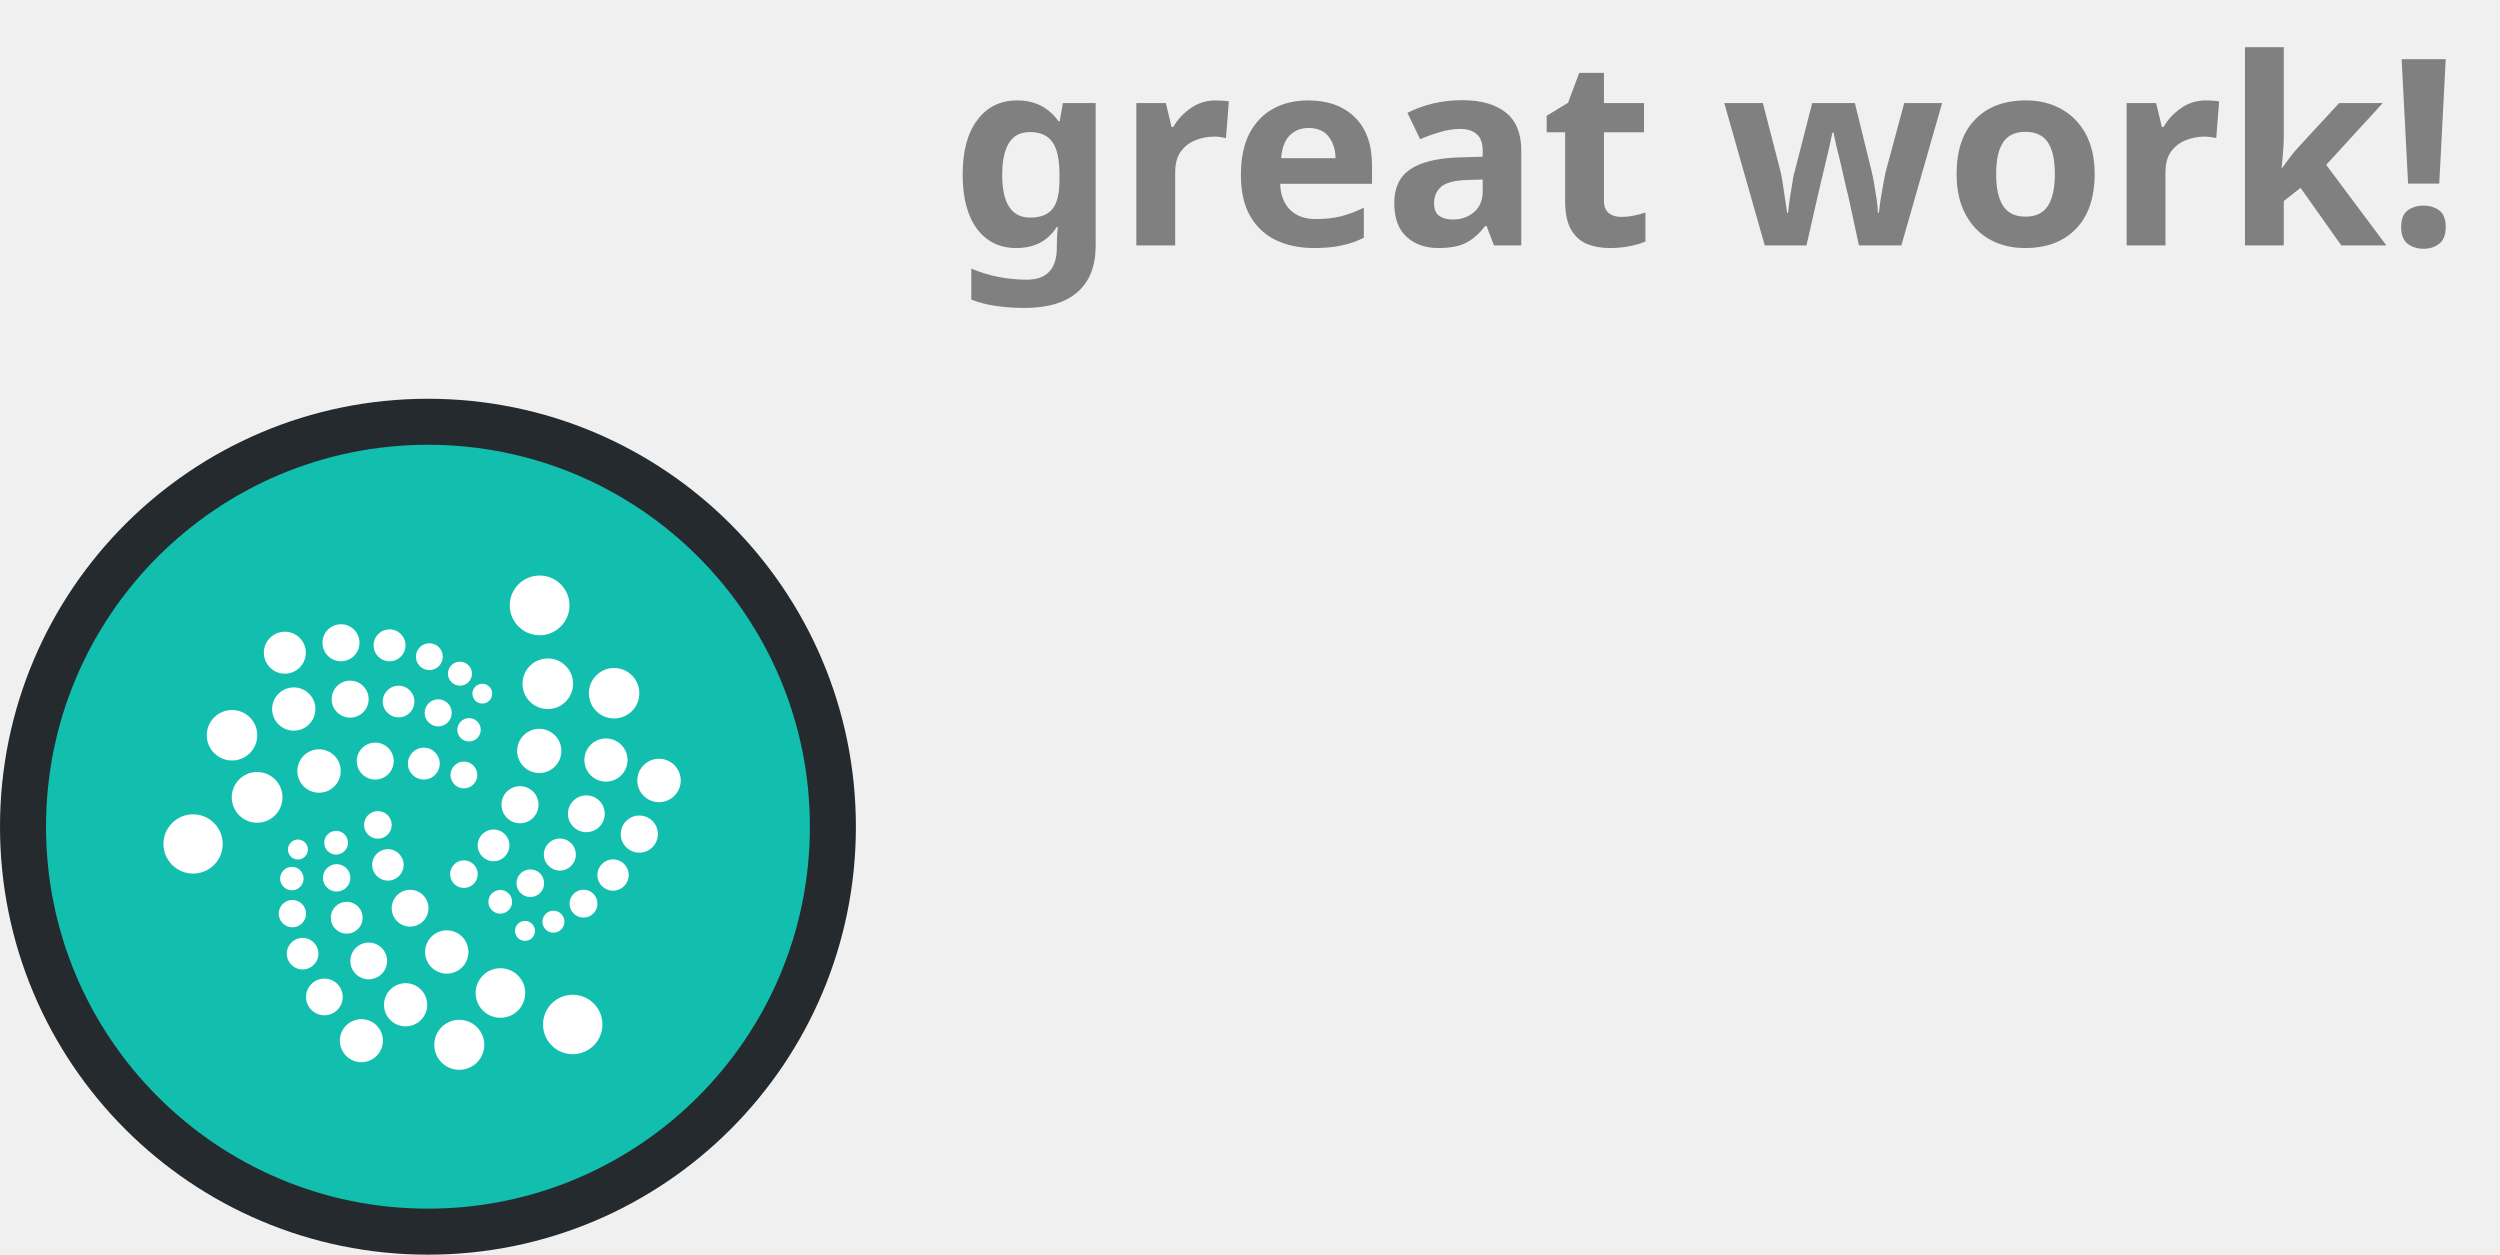
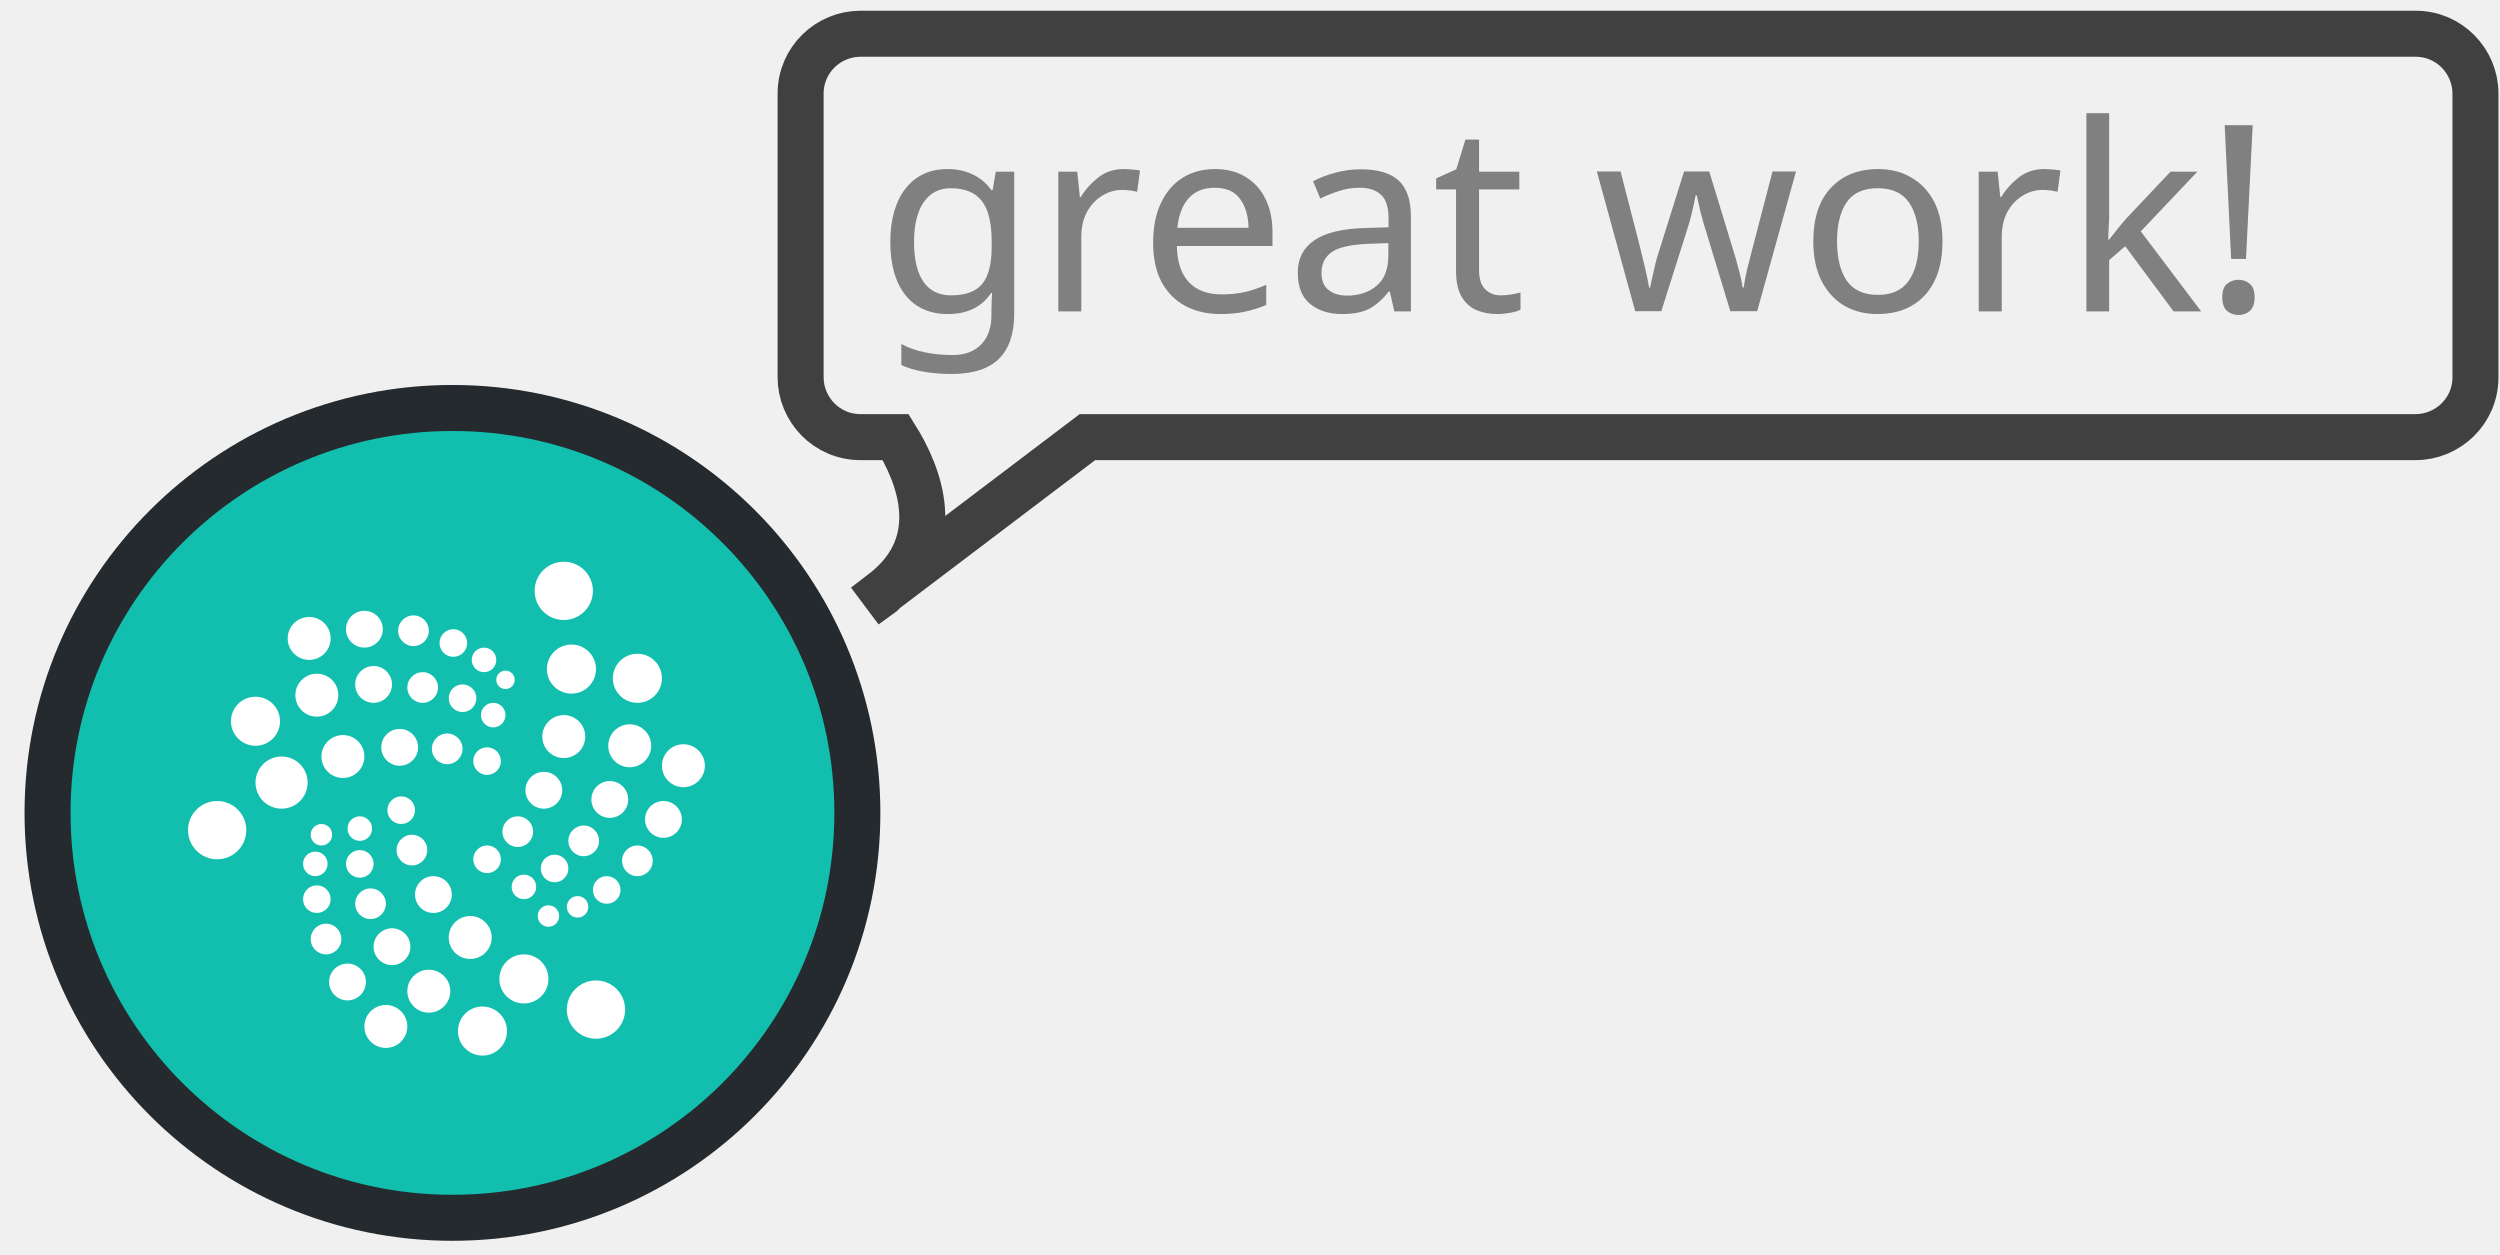
- <svg xmlns="http://www.w3.org/2000/svg" viewBox="0 0 163 81.804">
-   <defs>
-     <style>.a{fill:#12bfae;stroke:#252a2e;stroke-width:3px;}.b{fill:#fff;}.c{fill:gray;font-size:17px;font-family:Montserrat-SemiBold, Montserrat;font-weight:600;}</style>
-   </defs>
-   <g transform="translate(1.5 27.5)">
-     <circle class="a" cx="26.402" cy="26.402" r="26.402" />
-     <g transform="translate(9.158 10.025)">
-       <circle class="b" cx="1.947" cy="1.947" r="1.947" transform="translate(22.579)" />
-       <circle class="b" cx="1.649" cy="1.649" r="1.649" transform="translate(23.409 5.407)" />
-       <circle class="b" cx="1.645" cy="1.645" r="1.645" transform="translate(27.736 6.029)" />
-       <circle class="b" cx="1.407" cy="1.407" r="1.407" transform="translate(27.444 10.623)" />
-       <circle class="b" cx="1.416" cy="1.416" r="1.416" transform="translate(30.894 11.946)" />
-       <circle class="b" cx="1.441" cy="1.441" r="1.441" transform="translate(23.061 9.994)" />
-       <circle class="b" cx="1.209" cy="1.209" r="1.209" transform="translate(22.037 13.734)" />
-       <circle class="b" cx="1.2" cy="1.2" r="1.2" transform="translate(26.372 14.334)" />
-       <circle class="b" cx="1.21" cy="1.21" r="1.21" transform="translate(29.816 15.648)" />
-       <circle class="b" cx="1.021" cy="1.021" r="1.021" transform="translate(28.292 18.507)" />
-       <circle class="b" cx="1.043" cy="1.043" r="1.043" transform="translate(24.802 17.149)" />
-       <circle class="b" cx="1.034" cy="1.034" r="1.034" transform="translate(20.487 16.559)" />
-       <circle class="b" cx="0.901" cy="0.901" r="0.901" transform="translate(23.018 19.16)" />
-       <circle class="b" cx="0.909" cy="0.909" r="0.909" transform="translate(26.477 20.483)" />
-       <circle class="b" cx="0.716" cy="0.716" r="0.716" transform="translate(24.71 21.853)" />
-       <circle class="b" cx="0.651" cy="0.651" r="0.651" transform="translate(22.921 22.518)" />
-       <circle class="b" cx="0.773" cy="0.773" r="0.773" transform="translate(21.186 20.5)" />
-       <circle class="b" cx="0.899" cy="0.899" r="0.899" transform="translate(18.69 18.57)" />
-       <circle class="b" cx="1.937" cy="1.937" r="1.937" transform="translate(24.747 27.334)" />
-       <circle class="b" cx="1.616" cy="1.616" r="1.616" transform="translate(20.354 25.603)" />
-       <circle class="b" cx="1.63" cy="1.63" r="1.63" transform="translate(17.657 28.967)" />
-       <circle class="b" cx="1.412" cy="1.412" r="1.412" transform="translate(17.059 23.133)" />
-       <circle class="b" cx="1.408" cy="1.408" r="1.408" transform="translate(14.38 26.578)" />
-       <circle class="b" cx="1.403" cy="1.403" r="1.403" transform="translate(11.502 28.924)" />
-       <circle class="b" cx="1.196" cy="1.196" r="1.196" transform="translate(9.296 26.28)" />
-       <circle class="b" cx="1.198" cy="1.198" r="1.198" transform="translate(12.185 23.931)" />
-       <circle class="b" cx="1.2" cy="1.2" r="1.2" transform="translate(14.881 20.49)" />
-       <circle class="b" cx="1.038" cy="1.038" r="1.038" transform="translate(10.91 21.273)" />
-       <circle class="b" cx="1.03" cy="1.03" r="1.03" transform="translate(8.041 23.624)" />
-       <circle class="b" cx="0.891" cy="0.891" r="0.891" transform="translate(7.514 21.154)" />
-       <circle class="b" cx="0.764" cy="0.764" r="0.764" transform="translate(7.608 18.994)" />
-       <circle class="b" cx="0.651" cy="0.651" r="0.651" transform="translate(8.116 17.213)" />
-       <circle class="b" cx="0.773" cy="0.773" r="0.773" transform="translate(10.483 16.647)" />
-       <circle class="b" cx="0.901" cy="0.901" r="0.901" transform="translate(13.08 15.357)" />
-       <circle class="b" cx="1.025" cy="1.025" r="1.025" transform="translate(13.609 17.84)" />
-       <circle class="b" cx="0.893" cy="0.893" r="0.893" transform="translate(10.399 18.818)" />
-       <circle class="b" cx="1.931" cy="1.931" r="1.931" transform="translate(0 15.57)" />
-       <circle class="b" cx="1.654" cy="1.654" r="1.654" transform="translate(4.452 12.81)" />
-       <circle class="b" cx="1.646" cy="1.646" r="1.646" transform="translate(2.824 8.767)" />
-       <circle class="b" cx="1.411" cy="1.411" r="1.411" transform="translate(7.085 7.294)" />
-       <circle class="b" cx="1.415" cy="1.415" r="1.415" transform="translate(8.729 11.33)" />
-       <circle class="b" cx="1.205" cy="1.205" r="1.205" transform="translate(12.602 10.893)" />
-       <circle class="b" cx="1.038" cy="1.038" r="1.038" transform="translate(15.937 11.225)" />
-       <circle class="b" cx="0.874" cy="0.874" r="0.874" transform="translate(18.715 12.129)" />
-       <circle class="b" cx="0.762" cy="0.762" r="0.762" transform="translate(19.161 9.296)" />
-       <circle class="b" cx="0.883" cy="0.883" r="0.883" transform="translate(17.03 8.07)" />
-       <circle class="b" cx="1.032" cy="1.032" r="1.032" transform="translate(14.298 7.183)" />
-       <circle class="b" cx="1.206" cy="1.206" r="1.206" transform="translate(10.966 6.854)" />
-       <circle class="b" cx="1.368" cy="1.368" r="1.368" transform="translate(6.546 3.663)" />
-       <circle class="b" cx="1.207" cy="1.207" r="1.207" transform="translate(10.367 3.176)" />
-       <circle class="b" cx="1.041" cy="1.041" r="1.041" transform="translate(13.7 3.509)" />
-       <circle class="b" cx="0.876" cy="0.876" r="0.876" transform="translate(16.46 4.415)" />
-       <circle class="b" cx="0.783" cy="0.783" r="0.783" transform="translate(18.548 5.616)" />
-       <circle class="b" cx="0.645" cy="0.645" r="0.645" transform="translate(20.144 7.056)" />
+ <svg xmlns="http://www.w3.org/2000/svg" version="1.1" id="Layer_1" x="0px" y="0px" viewBox="0 0 163 81.8" style="enable-background:new 0 0 163 81.8;" xml:space="preserve">
+   <style type="text/css">
+ 	.st0{fill:#12BFAE;stroke:#252A2E;stroke-width:3;}
+ 	.st1{fill:#FFFFFF;}
+ 	.st2{fill:#808080;}
+ 	.st3{font-family:'Montserrat-SemiBold';}
+ 	.st4{font-size:17px;}
+ 	.st5{fill:none;stroke:#404040;stroke-width:3;}
+ </style>
+   <circle class="st0" cx="29.5" cy="53" r="26.4" />
+   <g transform="translate(9.158 10.025)">
+     <circle class="st1" cx="27.6" cy="28.5" r="1.9" />
+     <circle class="st1" cx="28.1" cy="33.6" r="1.6" />
+     <circle class="st1" cx="32.4" cy="34.2" r="1.6" />
+     <circle class="st1" cx="31.9" cy="38.6" r="1.4" />
+     <circle class="st1" cx="35.4" cy="39.9" r="1.4" />
+     <circle class="st1" cx="27.6" cy="38" r="1.4" />
+     <circle class="st1" cx="26.3" cy="41.5" r="1.2" />
+     <circle class="st1" cx="30.6" cy="42.1" r="1.2" />
+     <circle class="st1" cx="34.1" cy="43.4" r="1.2" />
+     <circle class="st1" cx="32.4" cy="46.1" r="1" />
+     <circle class="st1" cx="28.9" cy="44.8" r="1" />
+     <circle class="st1" cx="24.6" cy="44.2" r="1" />
+     <circle class="st1" cx="27" cy="46.6" r="0.9" />
+     <circle class="st1" cx="30.4" cy="48" r="0.9" />
+     <circle class="st1" cx="28.5" cy="49.1" r="0.7" />
+     <circle class="st1" cx="26.6" cy="49.7" r="0.7" />
+     <circle class="st1" cx="25" cy="47.8" r="0.8" />
+     <circle class="st1" cx="22.6" cy="46" r="0.9" />
+     <circle class="st1" cx="29.7" cy="55.8" r="1.9" />
+     <circle class="st1" cx="25" cy="53.8" r="1.6" />
+     <circle class="st1" cx="22.3" cy="57.2" r="1.6" />
+     <circle class="st1" cx="21.5" cy="51.1" r="1.4" />
+     <circle class="st1" cx="18.8" cy="54.6" r="1.4" />
+     <circle class="st1" cx="16" cy="56.9" r="1.4" />
+     <circle class="st1" cx="13.5" cy="54" r="1.2" />
+     <circle class="st1" cx="16.4" cy="51.7" r="1.2" />
+     <circle class="st1" cx="19.1" cy="48.3" r="1.2" />
+     <circle class="st1" cx="15" cy="48.9" r="1" />
+     <circle class="st1" cx="12.1" cy="51.2" r="1" />
+     <circle class="st1" cx="11.5" cy="48.6" r="0.9" />
+     <circle class="st1" cx="11.4" cy="46.3" r="0.8" />
+     <circle class="st1" cx="11.8" cy="44.4" r="0.7" />
+     <circle class="st1" cx="14.3" cy="44" r="0.8" />
+     <circle class="st1" cx="17" cy="42.8" r="0.9" />
+     <circle class="st1" cx="17.7" cy="45.4" r="1" />
+     <circle class="st1" cx="14.3" cy="46.3" r="0.9" />
+     <circle class="st1" cx="5" cy="44.1" r="1.9" />
+     <circle class="st1" cx="9.2" cy="41" r="1.7" />
+     <circle class="st1" cx="7.5" cy="37" r="1.6" />
+     <circle class="st1" cx="11.5" cy="35.3" r="1.4" />
+     <circle class="st1" cx="13.2" cy="39.3" r="1.4" />
+     <circle class="st1" cx="16.9" cy="38.7" r="1.2" />
+     <circle class="st1" cx="20" cy="38.8" r="1" />
+     <circle class="st1" cx="22.6" cy="39.6" r="0.9" />
+     <circle class="st1" cx="23" cy="36.6" r="0.8" />
+     <circle class="st1" cx="21" cy="35.5" r="0.9" />
+     <circle class="st1" cx="18.4" cy="34.8" r="1" />
+     <circle class="st1" cx="15.2" cy="34.6" r="1.2" />
+     <circle class="st1" cx="11" cy="31.6" r="1.4" />
+     <circle class="st1" cx="14.6" cy="31" r="1.2" />
+     <circle class="st1" cx="17.8" cy="31.1" r="1" />
+     <circle class="st1" cx="20.4" cy="31.9" r="0.9" />
+     <circle class="st1" cx="22.4" cy="33" r="0.8" />
+     <circle class="st1" cx="23.8" cy="34.3" r="0.6" />
+   </g>
+   <text transform="matrix(1 0 0 1 57.1104 20.3038)" class="st2 st3 st4">great work!</text>
+   <g>
+     <g id="Layer_2_2_">
+       <g id="Layer_1-2_1_">
+         <path class="st5" d="M57.7,38.5l-0.2,0.2l-1.1,0.8L57.7,38.5z M58.4,28.5h-2.3c-2.2,0-3.9-1.8-3.9-3.9V6.1c0-2.2,1.8-3.9,3.9-3.9     h101.4c2.2,0,3.9,1.8,3.9,3.9v18.5c0,2.2-1.8,3.9-3.9,3.9H70.9l-13.2,10C61.7,35.3,59.9,30.9,58.4,28.5L58.4,28.5z" />
+       </g>
    </g>
-     <text class="c" transform="translate(60.5 -11.5)">
-       <tspan x="0" y="0">great work!</tspan>
-     </text>
  </g>
</svg>
